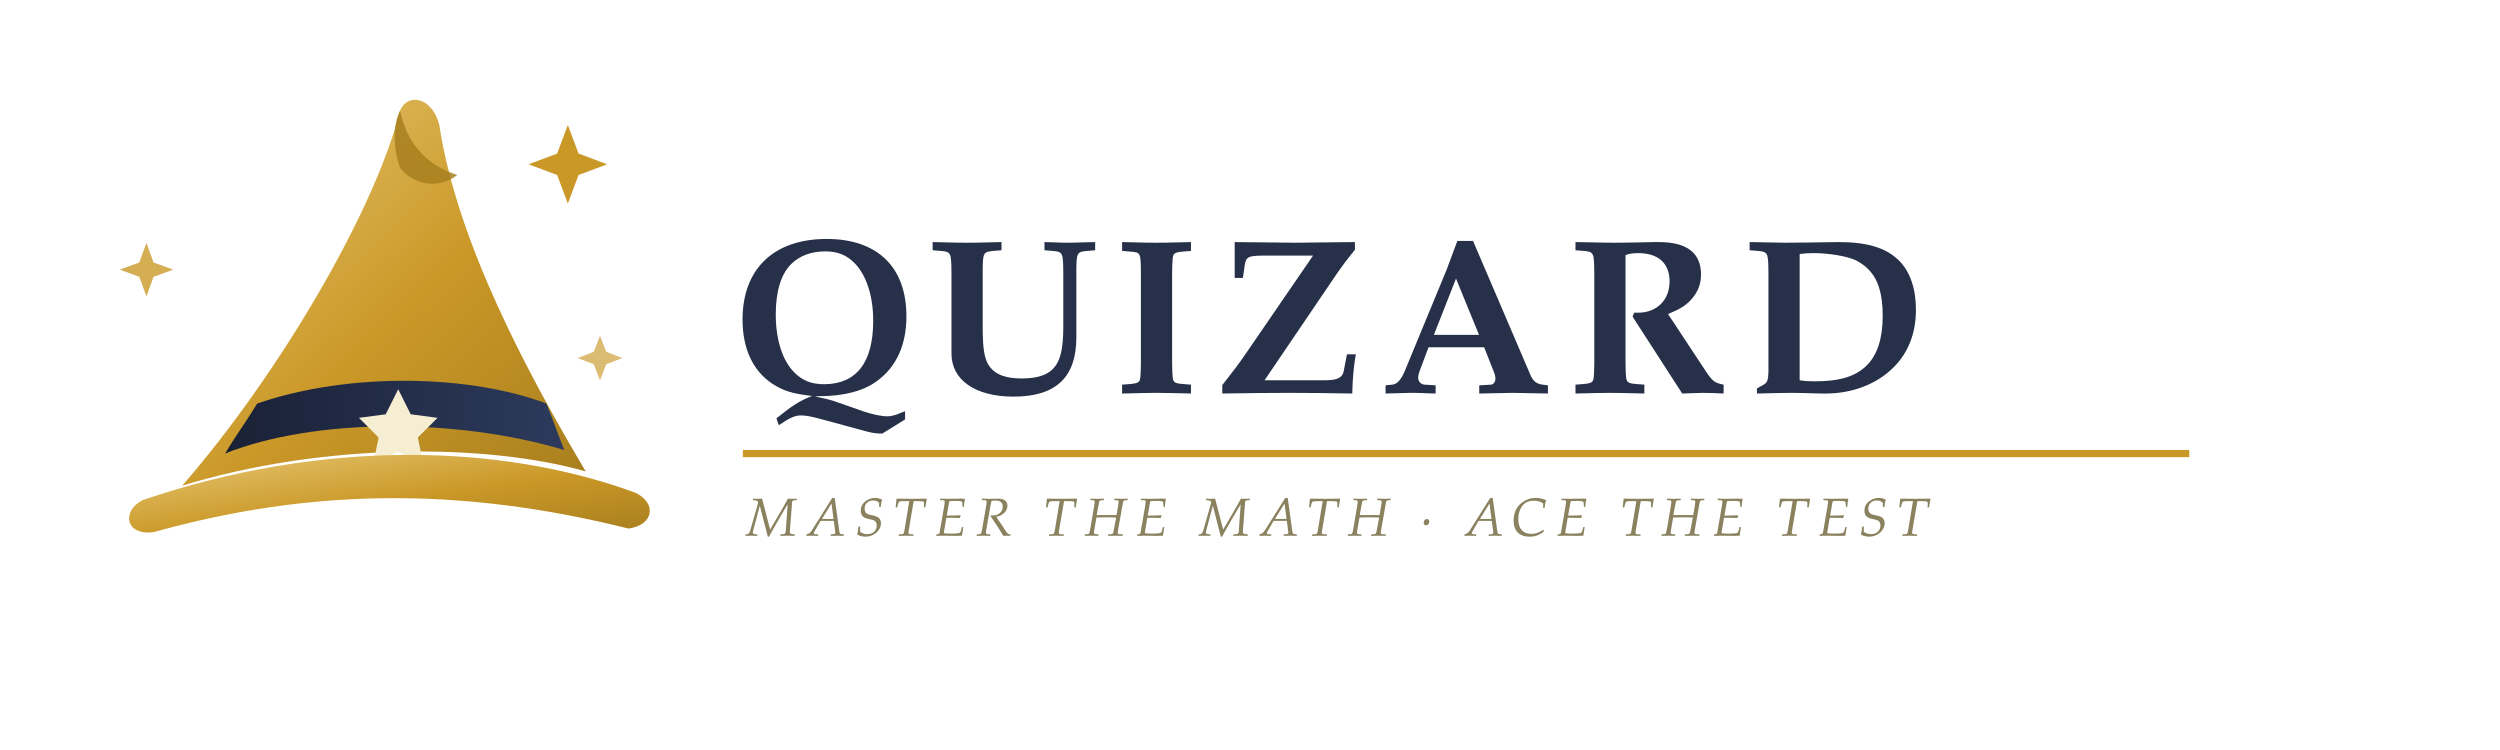
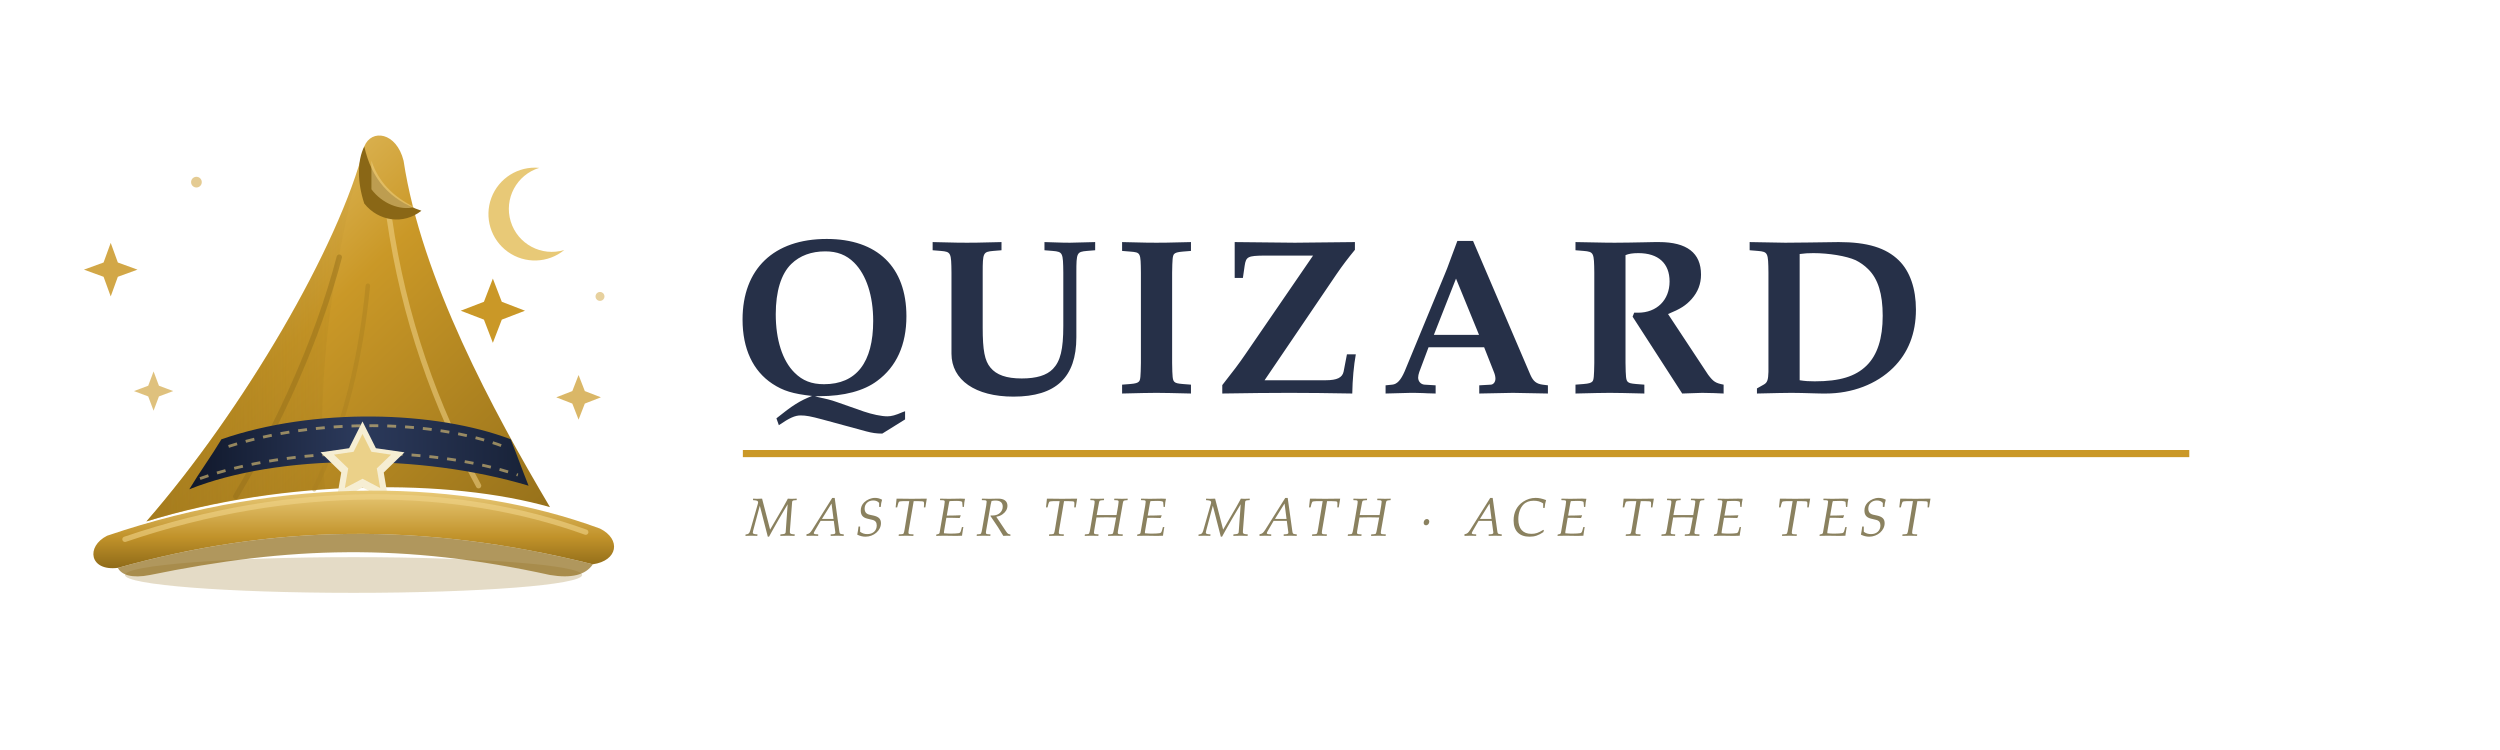
<svg xmlns="http://www.w3.org/2000/svg" width="1400" height="420" viewBox="0 0 1400 420">
  <defs>
    <linearGradient id="hatg" x1="0" y1="0" x2="1" y2="1">
-       <stop offset="0" stop-color="#e8c977" />
-       <stop offset="0.55" stop-color="#ca9827" />
-       <stop offset="1" stop-color="#a87f1e" />
+       <stop offset="0" stop-color="#f0d489" />
+       <stop offset="0.45" stop-color="#ca9827" />
+       <stop offset="1" stop-color="#95701a" />
+     </linearGradient>
+     <linearGradient id="hatshade" x1="0" y1="0" x2="1" y2="0">
+       <stop offset="0" stop-color="#8a6716" stop-opacity="0.55" />
+       <stop offset="1" stop-color="#8a6716" stop-opacity="0" />
    </linearGradient>
    <linearGradient id="bandg" x1="0" y1="0" x2="1" y2="0">
-       <stop offset="0" stop-color="#1a2136" />
-       <stop offset="1" stop-color="#2c3a5c" />
+       <stop offset="0" stop-color="#10182b" />
+       <stop offset="0.5" stop-color="#2c3a5c" />
+       <stop offset="1" stop-color="#182238" />
+     </linearGradient>
+     <linearGradient id="brimg" x1="0" y1="0" x2="0" y2="1">
+       <stop offset="0" stop-color="#e8c977" />
+       <stop offset="0.6" stop-color="#c1922a" />
+       <stop offset="1" stop-color="#8f6b18" />
    </linearGradient>
  </defs>
-   <g transform="translate(60,40)">
-     <path d="M258 30 l6 16 16 6 -16 6 -6 16 -6 -16 -16 -6 16 -6 Z" fill="#ca9827" />
-     <path d="M22 96 l4 11 11 4 -11 4 -4 11 -4 -11 -11 -4 11 -4 Z" fill="#ca9827" opacity="0.8" />
-     <path d="M276 148 l3.5 9 9 3.5 -9 3.5 -3.5 9 -3.5 -9 -9 -3.5 9 -3.5 Z" fill="#ca9827" opacity="0.65" />
+   <g transform="translate(40,60)">
+     <path d="M262 34 a26 26 0 1 0 14 46 a20 20 0 1 1 -14 -46 Z" fill="#e8c977" />
+     <path d="M236 96 l5 13 13 5 -13 5 -5 13 -5 -13 -13 -5 13 -5 Z" fill="#ca9827" />
+     <path d="M22 76 l4 11 11 4 -11 4 -4 11 -4 -11 -11 -4 11 -4 Z" fill="#ca9827" opacity="0.85" />
+     <path d="M46 148 l3 8 8 3 -8 3 -3 8 -3 -8 -8 -3 8 -3 Z" fill="#ca9827" opacity="0.6" />
+     <path d="M284 150 l3.5 9 9 3.5 -9 3.5 -3.5 9 -3.5 -9 -9 -3.5 9 -3.5 Z" fill="#ca9827" opacity="0.7" />
+     <circle cx="70" cy="42" r="3" fill="#ca9827" opacity="0.5" />
+     <circle cx="296" cy="106" r="2.5" fill="#ca9827" opacity="0.45" />
    <path d="M164 22 C150 78 96 170 42 232 C120 208 212 208 268 224 C236 170 196 96 186 30 C182 14 168 12 164 22 Z" fill="url(#hatg)" />
+     <path d="M164 22 C150 78 96 170 42 232 C74 222 108 216 142 214 C136 150 148 80 164 22 Z" fill="url(#hatshade)" />
+     <path d="M150 84 C138 130 116 178 92 218" stroke="#95701a" stroke-width="3" fill="none" opacity="0.5" stroke-linecap="round" />
+     <path d="M178 62 C186 118 204 168 228 212" stroke="#f0d489" stroke-width="3" fill="none" opacity="0.55" stroke-linecap="round" />
+     <path d="M166 100 C162 142 152 182 136 214" stroke="#a87f1e" stroke-width="2.5" fill="none" opacity="0.45" stroke-linecap="round" />
+     <path d="M164 22 C168 40 178 52 196 58 C186 66 172 64 164 54 C160 42 160 30 164 22 Z" fill="#8a6716" />
+     <path d="M168 30 C172 42 180 50 192 56 C184 58 174 54 168 46 Z" fill="#f0d489" opacity="0.5" />
    <path d="M84 186 C136 168 204 170 246 186 C250 196 252 202 256 212 C196 194 116 194 66 214 C72 204 78 196 84 186 Z" fill="url(#bandg)" />
-     <path d="M163 178 l7 14 15 2 -11 11 3 15 -14 -7 -14 7 3 -15 -11 -11 15 -2 Z" fill="#f6eed3" />
-     <path d="M20 240 C120 206 220 208 296 236 C308 242 306 254 292 256 C196 232 112 234 26 258 C10 260 8 246 20 240 Z" fill="url(#hatg)" />
-     <path d="M164 22 C168 40 178 52 196 58 C186 66 172 64 164 54 C160 42 160 30 164 22 Z" fill="#a87f1e" opacity="0.85" />
+     <path d="M88 190 C138 174 202 175 242 190" stroke="#e8c977" stroke-width="1.6" stroke-dasharray="5 5" fill="none" opacity="0.6" />
+     <path d="M72 208 C122 190 200 189 250 206" stroke="#e8c977" stroke-width="1.6" stroke-dasharray="5 5" fill="none" opacity="0.6" />
+     <path d="M163 176 l7.5 15 16 2.3 -11.6 11.3 2.7 16 -14.6 -7.6 -14.6 7.6 2.7 -16 -11.6 -11.3 16 -2.3 Z" fill="#f6eed3" />
+     <path d="M163 183 l5 10 11 1.6 -8 7.7 1.9 11 -9.9 -5.2 -9.9 5.2 1.9 -11 -8 -7.7 11 -1.6 Z" fill="#e8c977" opacity="0.8" />
+     <ellipse cx="158" cy="262" rx="128" ry="10" fill="#95701a" opacity="0.25" />
+     <path d="M20 240 C120 206 220 208 296 236 C308 242 306 254 292 256 C196 232 112 234 26 258 C10 260 8 246 20 240 Z" fill="url(#brimg)" />
+     <path d="M26 258 C112 234 196 232 292 256 C288 262 280 264 268 262 C186 244 122 246 44 262 C34 264 28 262 26 258 Z" fill="#8f6b18" opacity="0.7" />
+     <path d="M30 242 C124 210 216 212 288 238" stroke="#f0d489" stroke-width="3" fill="none" opacity="0.6" stroke-linecap="round" />
  </g>
  <g fill="#263048">
    <text x="410" y="220" font-family="Iowan Old Style, Palatino, Georgia, serif" font-size="124" font-weight="700" letter-spacing="8">QUIZARD</text>
    <rect x="416" y="252" width="810" height="4" fill="#ca9827" />
    <text x="418" y="300" font-family="Iowan Old Style, Palatino, Georgia, serif" font-size="30" font-style="italic" letter-spacing="5" fill="#8a815f">MASTER THE MATH · ACE THE TEST</text>
  </g>
</svg>
